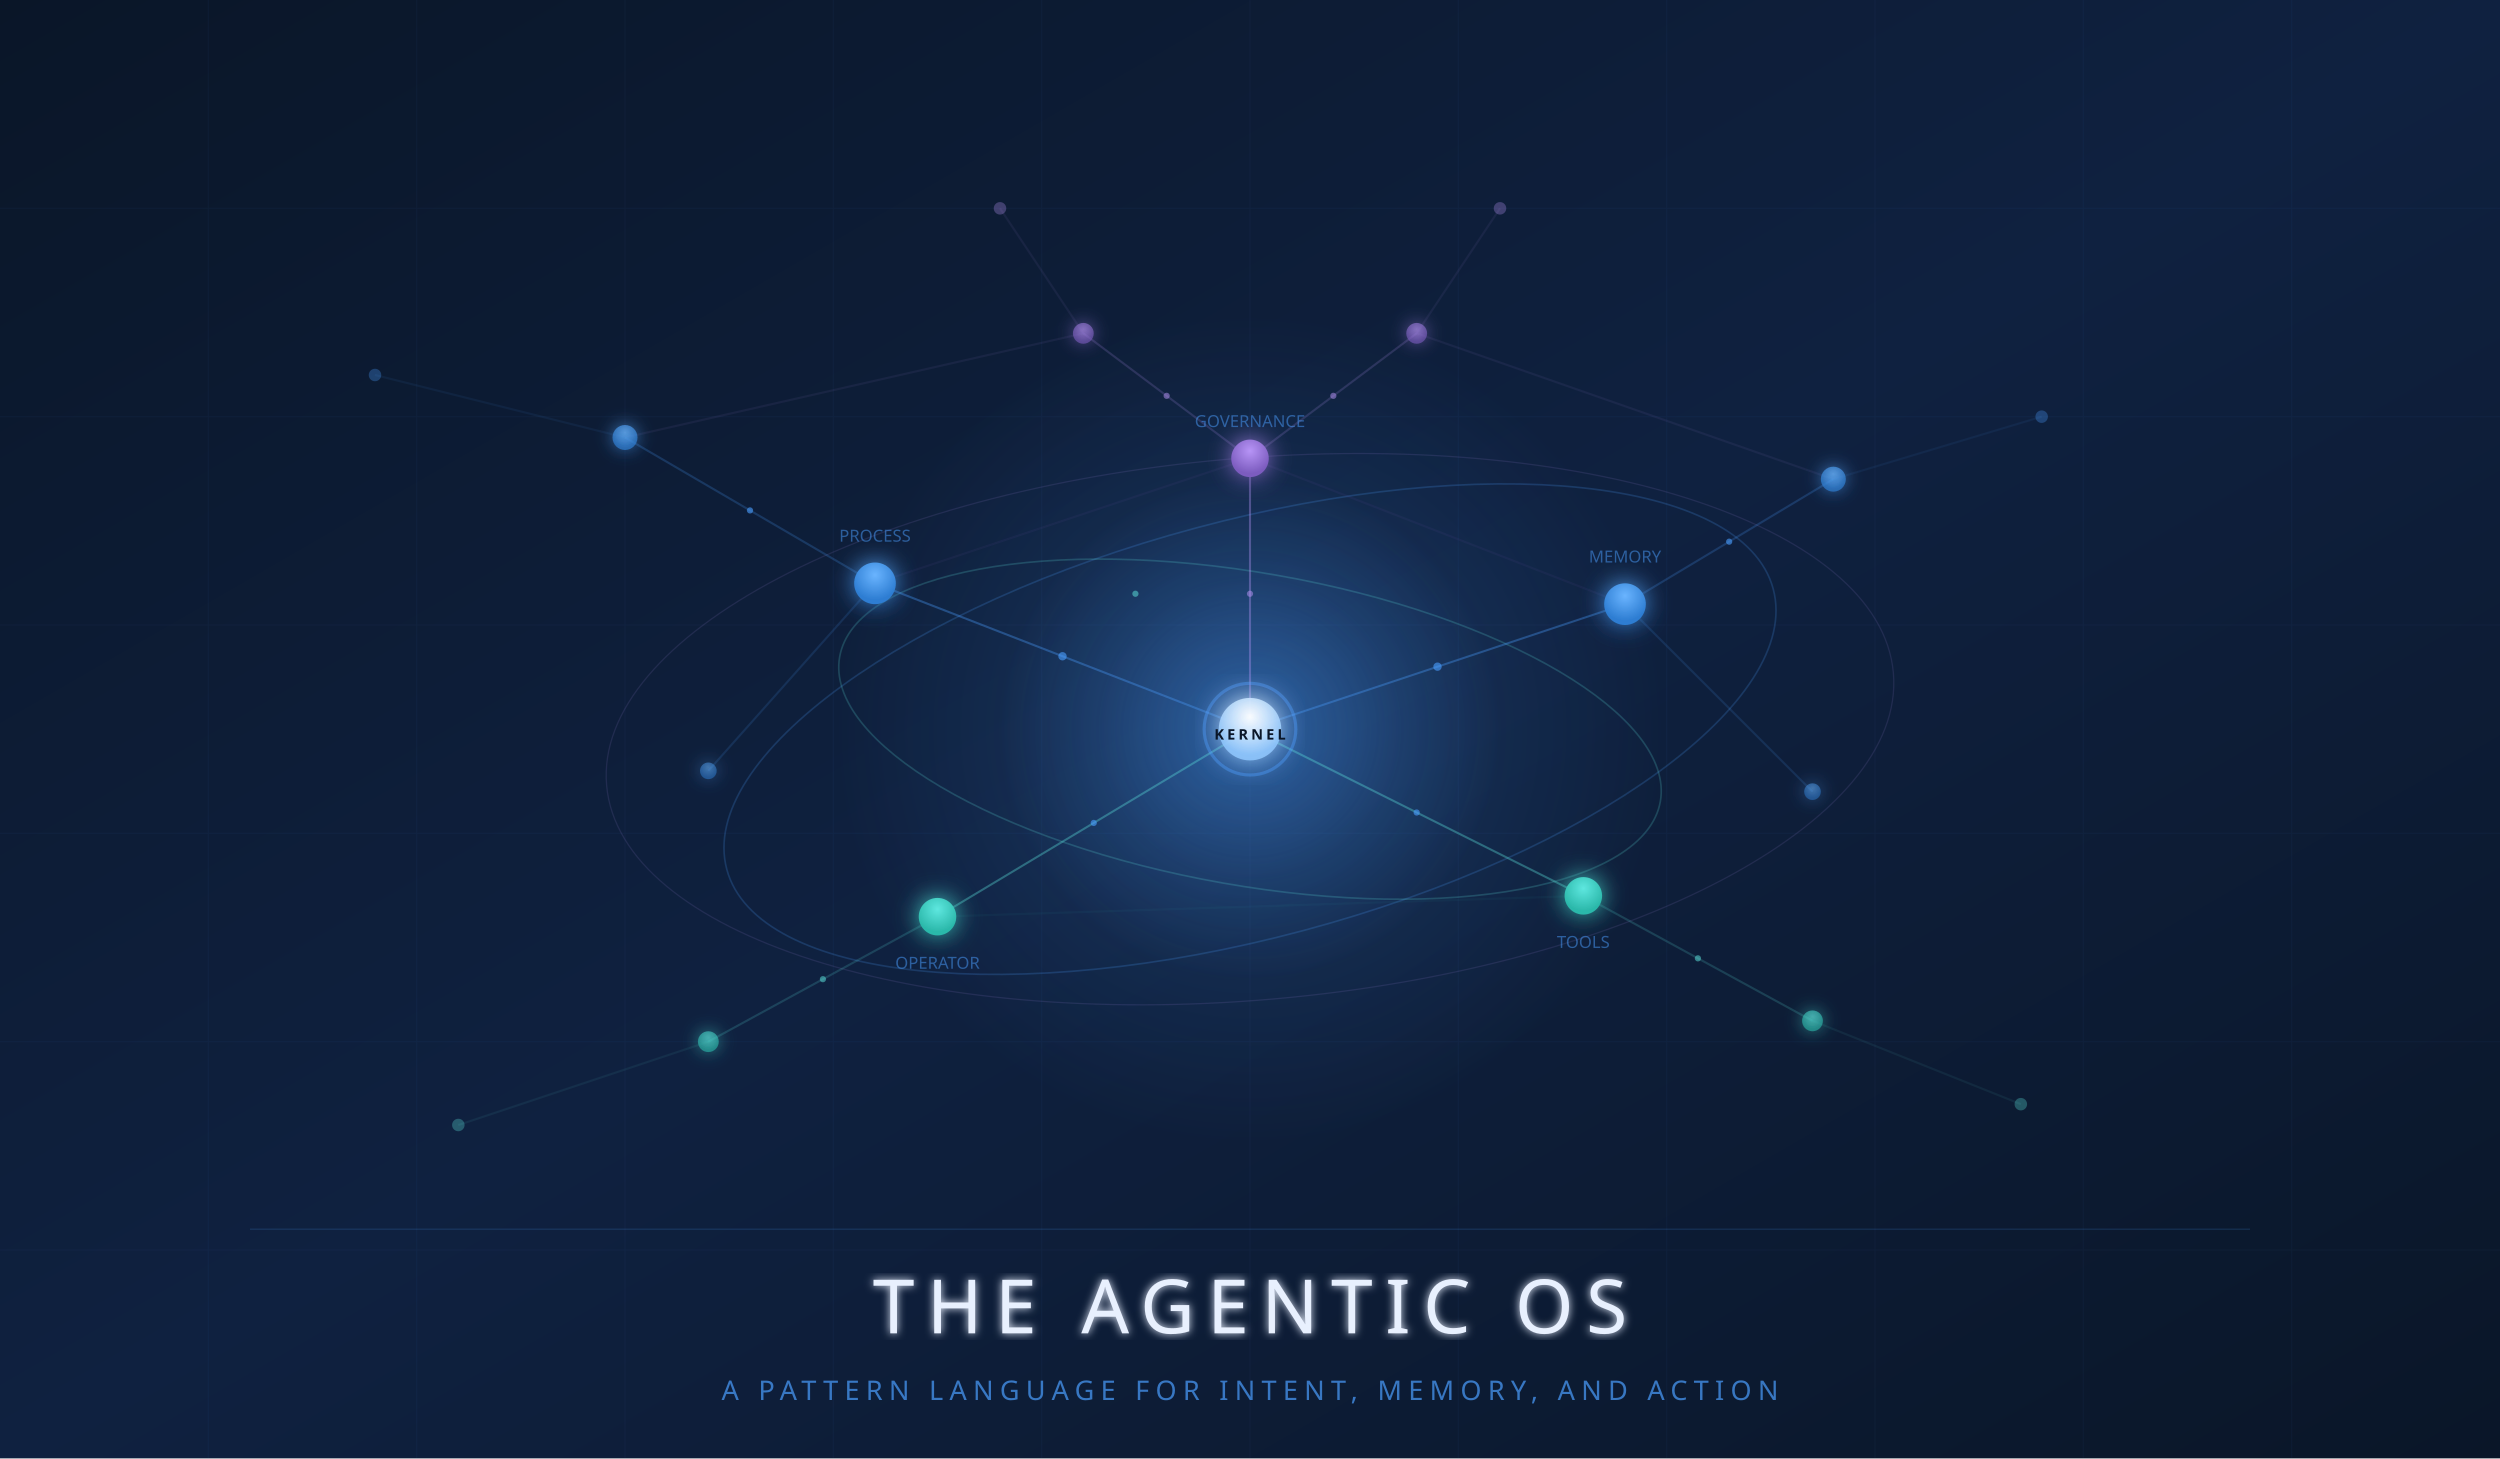
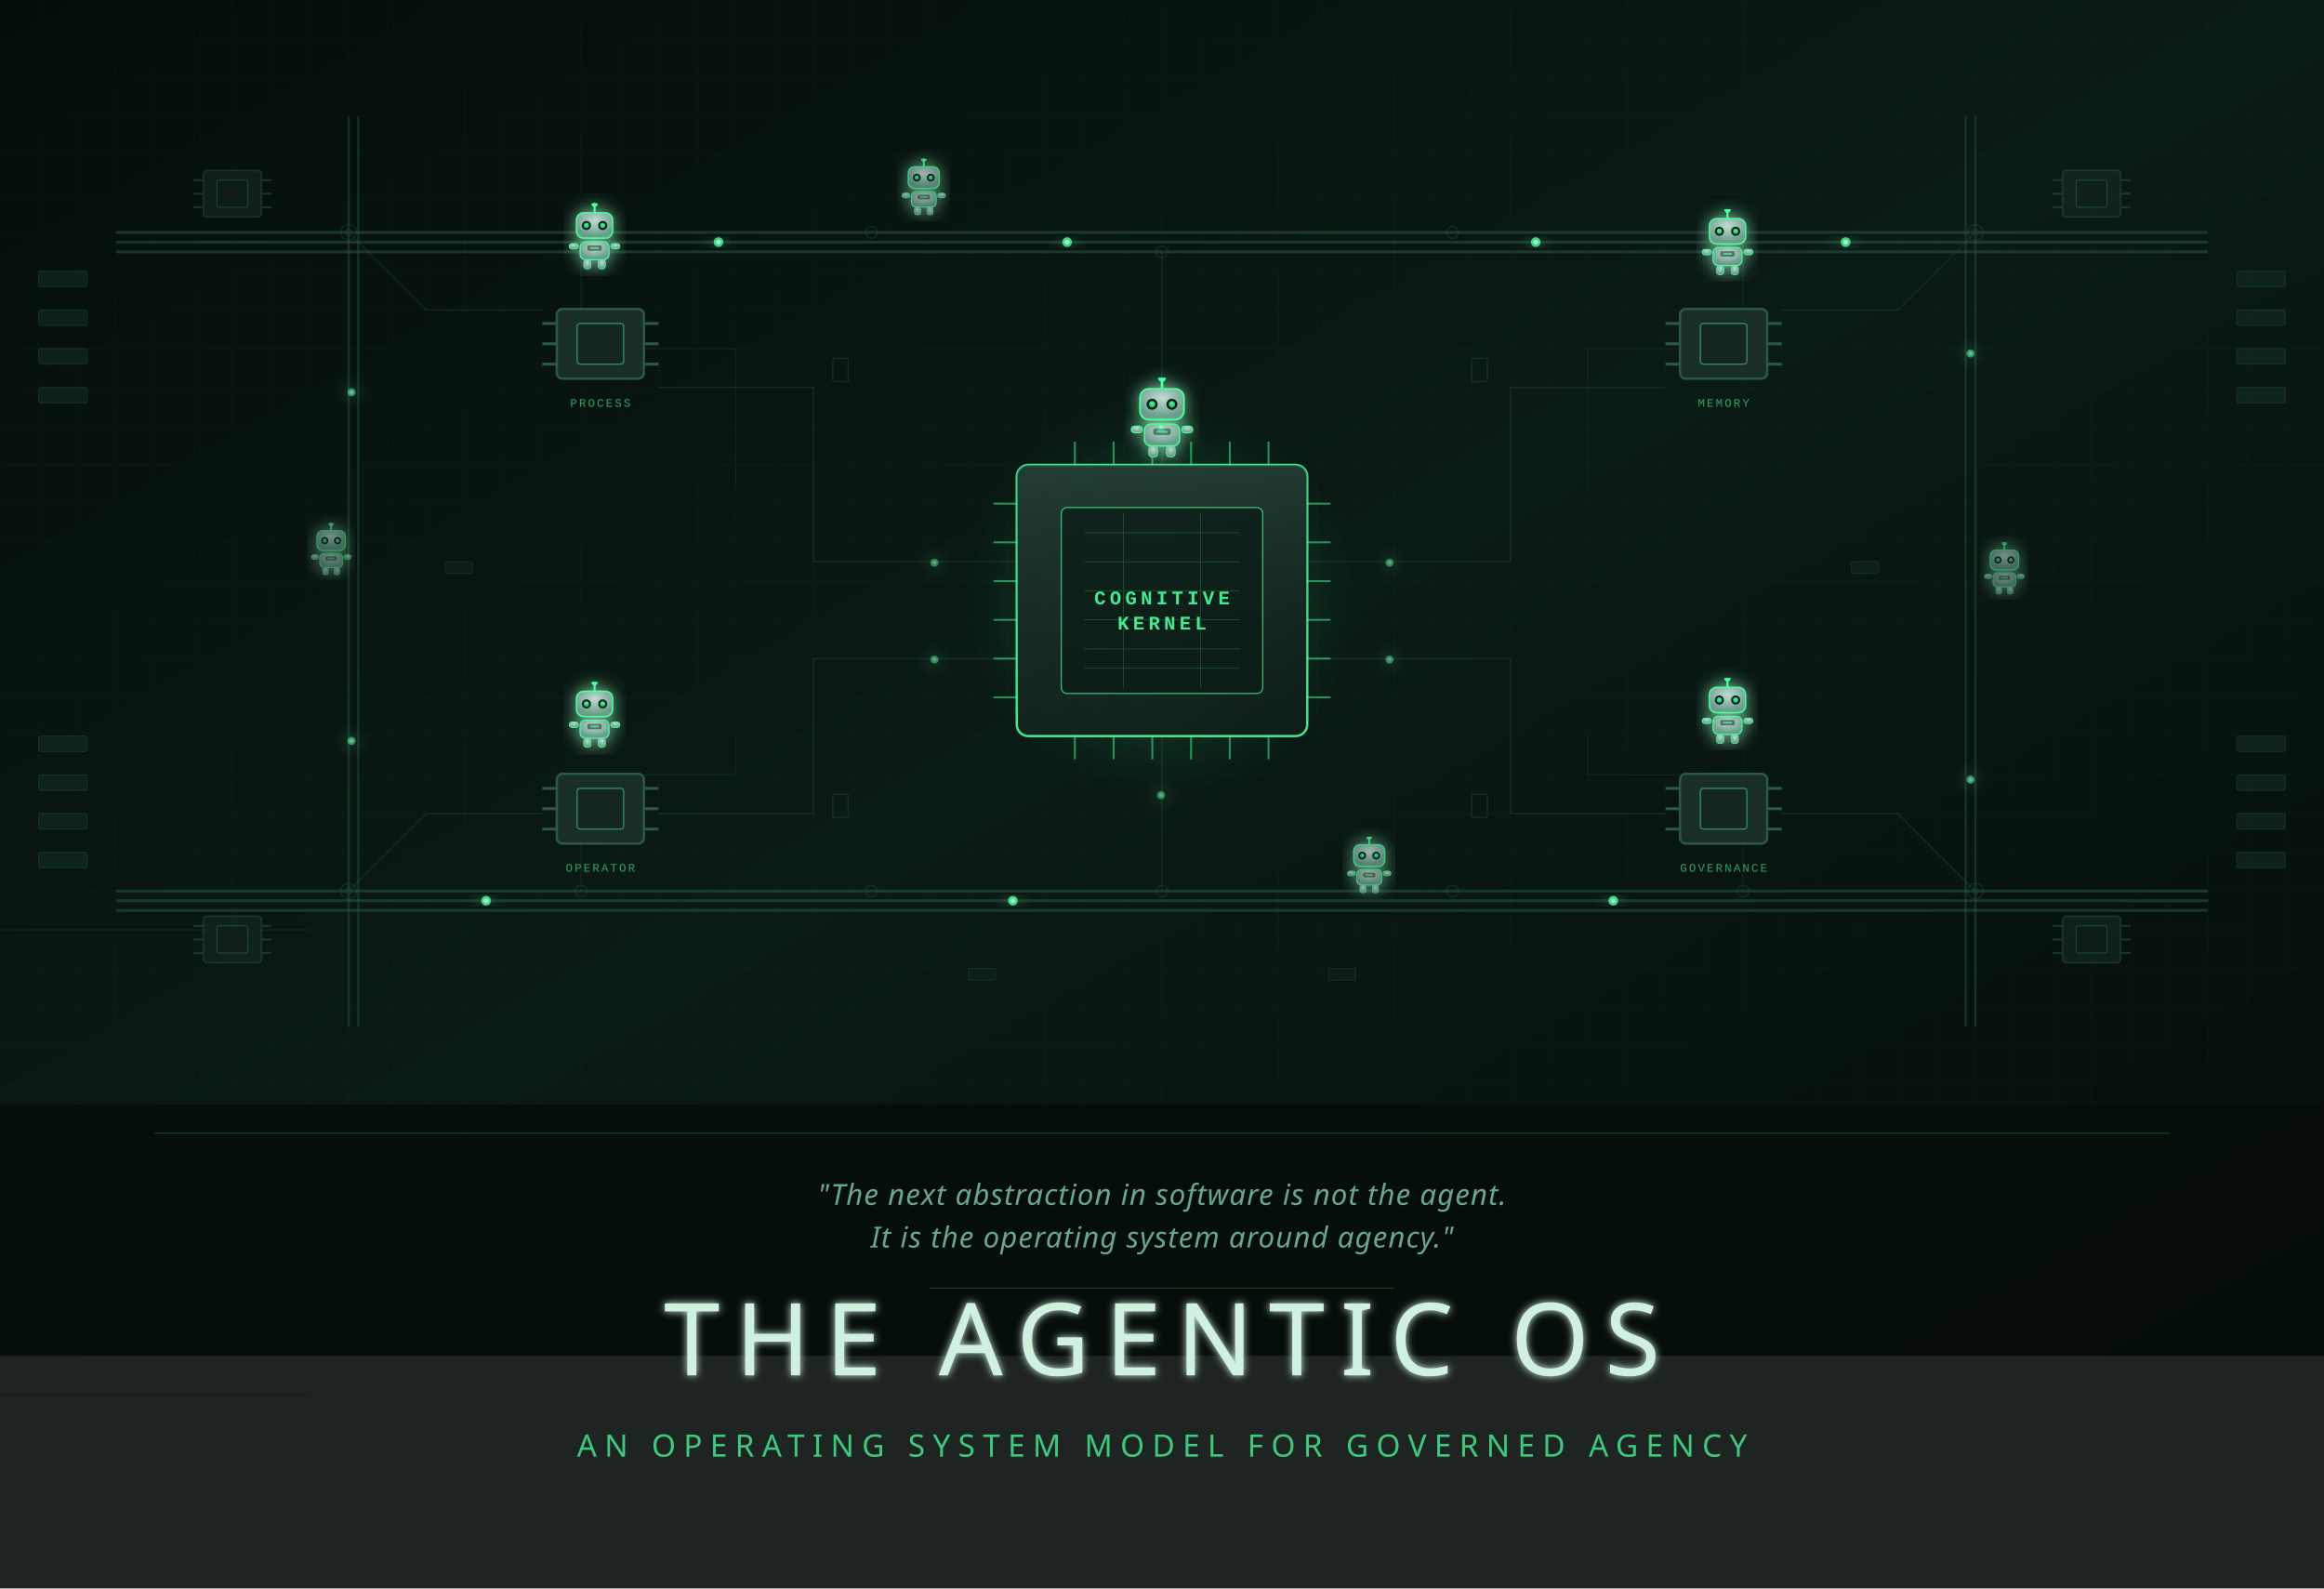
- <svg xmlns="http://www.w3.org/2000/svg" viewBox="0 0 1200 700" width="1200" height="700">
+ <svg xmlns="http://www.w3.org/2000/svg" viewBox="0 0 1200 820">
  <defs>
    <linearGradient id="bg" x1="0%" y1="0%" x2="100%" y2="100%">
-       <stop offset="0%" stop-color="#0a1628" />
-       <stop offset="50%" stop-color="#0f2140" />
-       <stop offset="100%" stop-color="#0a1628" />
+       <stop offset="0%" stop-color="#050d0a" />
+       <stop offset="50%" stop-color="#0a1a14" />
+       <stop offset="100%" stop-color="#050d0a" />
    </linearGradient>
    <filter id="glow-blue">
      <feGaussianBlur stdDeviation="6" result="blur" />
      <feComposite in="SourceGraphic" in2="blur" operator="over" />
    </filter>
    <filter id="glow-cyan">
      <feGaussianBlur stdDeviation="4" result="blur" />
      <feComposite in="SourceGraphic" in2="blur" operator="over" />
    </filter>
-     <filter id="glow-soft">
-       <feGaussianBlur stdDeviation="12" result="blur" />
-       <feComposite in="SourceGraphic" in2="blur" operator="over" />
-     </filter>
    <filter id="glow-text">
      <feGaussianBlur stdDeviation="2" result="blur" />
      <feComposite in="SourceGraphic" in2="blur" operator="over" />
    </filter>
-     <radialGradient id="kernel-glow" cx="50%" cy="50%" r="50%">
-       <stop offset="0%" stop-color="#4a9eff" stop-opacity="0.4" />
-       <stop offset="60%" stop-color="#4a9eff" stop-opacity="0.08" />
-       <stop offset="100%" stop-color="#4a9eff" stop-opacity="0" />
+     <filter id="glow-soft">
+       <feGaussianBlur stdDeviation="10" result="blur" />
+       <feComposite in="SourceGraphic" in2="blur" operator="over" />
+     </filter>
+     <linearGradient id="chip-bg" x1="0%" y1="0%" x2="100%" y2="100%">
+       <stop offset="0%" stop-color="#1a2e28" />
+       <stop offset="100%" stop-color="#0f1e18" />
+     </linearGradient>
+     <linearGradient id="chip-highlight" x1="0%" y1="0%" x2="0%" y2="100%">
+       <stop offset="0%" stop-color="#2a4a3e" stop-opacity="0.6" />
+       <stop offset="100%" stop-color="#0f1e18" stop-opacity="0" />
+     </linearGradient>
+     <radialGradient id="cpu-glow" cx="50%" cy="50%" r="50%">
+       <stop offset="0%" stop-color="#4aff9e" stop-opacity="0.25" />
+       <stop offset="60%" stop-color="#4aff9e" stop-opacity="0.05" />
+       <stop offset="100%" stop-color="#4aff9e" stop-opacity="0" />
    </radialGradient>
-     <linearGradient id="ring-grad" x1="0%" y1="0%" x2="100%" y2="0%">
-       <stop offset="0%" stop-color="#4a9eff" stop-opacity="0.1" />
-       <stop offset="50%" stop-color="#4a9eff" stop-opacity="0.5" />
-       <stop offset="100%" stop-color="#4a9eff" stop-opacity="0.1" />
+     <radialGradient id="agent-body" cx="50%" cy="30%" r="60%">
+       <stop offset="0%" stop-color="#c0dcd4" />
+       <stop offset="100%" stop-color="#6a9e8c" />
+     </radialGradient>
+     <radialGradient id="agent-eye" cx="50%" cy="40%" r="50%">
+       <stop offset="0%" stop-color="#4aff9e" />
+       <stop offset="100%" stop-color="#20c070" />
+     </radialGradient>
+     <linearGradient id="trace-h" x1="0%" y1="0%" x2="100%" y2="0%">
+       <stop offset="0%" stop-color="#4aff9e" stop-opacity="0" />
+       <stop offset="50%" stop-color="#4aff9e" stop-opacity="0.6" />
+       <stop offset="100%" stop-color="#4aff9e" stop-opacity="0" />
    </linearGradient>
-     <radialGradient id="node-blue" cx="50%" cy="30%" r="60%">
-       <stop offset="0%" stop-color="#6ab4ff" />
-       <stop offset="100%" stop-color="#2d7dd2" />
-     </radialGradient>
-     <radialGradient id="node-cyan" cx="50%" cy="30%" r="60%">
-       <stop offset="0%" stop-color="#5ee7df" />
-       <stop offset="100%" stop-color="#2bb8aa" />
-     </radialGradient>
-     <radialGradient id="node-purple" cx="50%" cy="30%" r="60%">
-       <stop offset="0%" stop-color="#b794f6" />
-       <stop offset="100%" stop-color="#7c5cbf" />
-     </radialGradient>
-     <radialGradient id="node-gold" cx="50%" cy="30%" r="60%">
-       <stop offset="0%" stop-color="#ffd97d" />
-       <stop offset="100%" stop-color="#d4a029" />
-     </radialGradient>
-     <radialGradient id="node-core" cx="50%" cy="30%" r="60%">
-       <stop offset="0%" stop-color="#ffffff" />
-       <stop offset="100%" stop-color="#8ec5fc" />
-     </radialGradient>
+     <linearGradient id="trace-v" x1="0%" y1="0%" x2="0%" y2="100%">
+       <stop offset="0%" stop-color="#4aff9e" stop-opacity="0" />
+       <stop offset="50%" stop-color="#4aff9e" stop-opacity="0.6" />
+       <stop offset="100%" stop-color="#4aff9e" stop-opacity="0" />
+     </linearGradient>
+     <symbol id="agent" viewBox="0 0 30 36">
+       <line x1="15" y1="0" x2="15" y2="5" stroke="#4aff9e" stroke-width="1.2" stroke-linecap="round" />
+       <circle cx="15" cy="0" r="1.8" fill="#4aff9e" />
+       <rect x="5" y="5" width="20" height="14" rx="4" fill="url(#agent-body)" stroke="#4aff9e" stroke-width="0.8" />
+       <circle cx="10.5" cy="12" r="2.5" fill="#0a1a14" />
+       <circle cx="19.5" cy="12" r="2.5" fill="#0a1a14" />
+       <circle cx="10.5" cy="12" r="1.5" fill="url(#agent-eye)" />
+       <circle cx="19.5" cy="12" r="1.5" fill="url(#agent-eye)" />
+       <rect x="7" y="21" width="16" height="10" rx="3" fill="url(#agent-body)" stroke="#4aff9e" stroke-width="0.6" />
+       <rect x="11" y="23" width="8" height="3" rx="1" fill="#0a1a14" opacity="0.5" />
+       <rect x="12.5" y="24" width="5" height="1" rx="0.5" fill="#4aff9e" opacity="0.7" />
+       <rect x="1" y="22" width="5" height="3" rx="1.5" fill="url(#agent-body)" stroke="#4aff9e" stroke-width="0.5" />
+       <rect x="24" y="22" width="5" height="3" rx="1.5" fill="url(#agent-body)" stroke="#4aff9e" stroke-width="0.5" />
+       <rect x="9" y="31" width="4" height="5" rx="1.5" fill="url(#agent-body)" stroke="#4aff9e" stroke-width="0.4" />
+       <rect x="17" y="31" width="4" height="5" rx="1.5" fill="url(#agent-body)" stroke="#4aff9e" stroke-width="0.4" />
+     </symbol>
+     <symbol id="small-chip" viewBox="0 0 40 30">
+       <rect x="5" y="3" width="30" height="24" rx="2" fill="#1a2e28" stroke="#2a5a46" stroke-width="0.8" />
+       <line x1="0" y1="8" x2="5" y2="8" stroke="#2a5a46" stroke-width="1" />
+       <line x1="0" y1="15" x2="5" y2="15" stroke="#2a5a46" stroke-width="1" />
+       <line x1="0" y1="22" x2="5" y2="22" stroke="#2a5a46" stroke-width="1" />
+       <line x1="35" y1="8" x2="40" y2="8" stroke="#2a5a46" stroke-width="1" />
+       <line x1="35" y1="15" x2="40" y2="15" stroke="#2a5a46" stroke-width="1" />
+       <line x1="35" y1="22" x2="40" y2="22" stroke="#2a5a46" stroke-width="1" />
+       <rect x="12" y="8" width="16" height="14" rx="1" fill="#0f1e18" stroke="#4aff9e" stroke-width="0.4" opacity="0.5" />
+     </symbol>
+     <symbol id="pulse" viewBox="0 0 6 6">
+       <circle cx="3" cy="3" r="2.5" fill="#4aff9e" opacity="0.8" />
+       <circle cx="3" cy="3" r="1.2" fill="#ffffff" opacity="0.6" />
+     </symbol>
  </defs>
  <rect width="1200" height="700" fill="url(#bg)" />
-   <g opacity="0.04" stroke="#4a9eff" stroke-width="0.5">
+   <g opacity="0.035" stroke="#4aff9e" stroke-width="0.3">
+     <line x1="0" y1="20" x2="1200" y2="20" />
+     <line x1="0" y1="40" x2="1200" y2="40" />
+     <line x1="0" y1="60" x2="1200" y2="60" />
+     <line x1="0" y1="80" x2="1200" y2="80" />
    <line x1="0" y1="100" x2="1200" y2="100" />
+     <line x1="0" y1="120" x2="1200" y2="120" />
+     <line x1="0" y1="140" x2="1200" y2="140" />
+     <line x1="0" y1="160" x2="1200" y2="160" />
+     <line x1="0" y1="180" x2="1200" y2="180" />
    <line x1="0" y1="200" x2="1200" y2="200" />
+     <line x1="0" y1="220" x2="1200" y2="220" />
+     <line x1="0" y1="240" x2="1200" y2="240" />
+     <line x1="0" y1="260" x2="1200" y2="260" />
+     <line x1="0" y1="280" x2="1200" y2="280" />
    <line x1="0" y1="300" x2="1200" y2="300" />
+     <line x1="0" y1="320" x2="1200" y2="320" />
+     <line x1="0" y1="340" x2="1200" y2="340" />
+     <line x1="0" y1="360" x2="1200" y2="360" />
+     <line x1="0" y1="380" x2="1200" y2="380" />
    <line x1="0" y1="400" x2="1200" y2="400" />
+     <line x1="0" y1="420" x2="1200" y2="420" />
+     <line x1="0" y1="440" x2="1200" y2="440" />
+     <line x1="0" y1="460" x2="1200" y2="460" />
+     <line x1="0" y1="480" x2="1200" y2="480" />
    <line x1="0" y1="500" x2="1200" y2="500" />
-     <line x1="0" y1="600" x2="1200" y2="600" />
-     <line x1="100" y1="0" x2="100" y2="700" />
-     <line x1="200" y1="0" x2="200" y2="700" />
-     <line x1="300" y1="0" x2="300" y2="700" />
-     <line x1="400" y1="0" x2="400" y2="700" />
-     <line x1="500" y1="0" x2="500" y2="700" />
-     <line x1="600" y1="0" x2="600" y2="700" />
-     <line x1="700" y1="0" x2="700" y2="700" />
-     <line x1="800" y1="0" x2="800" y2="700" />
-     <line x1="900" y1="0" x2="900" y2="700" />
-     <line x1="1000" y1="0" x2="1000" y2="700" />
-     <line x1="1100" y1="0" x2="1100" y2="700" />
-   </g>
-   <circle cx="600" cy="350" r="200" fill="url(#kernel-glow)" />
-   <circle cx="600" cy="350" r="120" fill="url(#kernel-glow)" opacity="0.5" />
-   <ellipse cx="600" cy="350" rx="260" ry="100" fill="none" stroke="#4a9eff" stroke-width="0.8" opacity="0.2" transform="rotate(-15, 600, 350)" />
-   <ellipse cx="600" cy="350" rx="200" ry="75" fill="none" stroke="#5ee7df" stroke-width="0.8" opacity="0.2" transform="rotate(10, 600, 350)" />
-   <ellipse cx="600" cy="350" rx="310" ry="130" fill="none" stroke="#b794f6" stroke-width="0.6" opacity="0.12" transform="rotate(-5, 600, 350)" />
-   <g stroke-width="1" opacity="0.35">
-     <line x1="600" y1="350" x2="420" y2="280" stroke="#4a9eff" />
-     <line x1="600" y1="350" x2="780" y2="290" stroke="#4a9eff" />
-     <line x1="600" y1="350" x2="450" y2="440" stroke="#5ee7df" />
-     <line x1="600" y1="350" x2="760" y2="430" stroke="#5ee7df" />
-     <line x1="600" y1="350" x2="600" y2="220" stroke="#b794f6" />
-     <line x1="420" y1="280" x2="300" y2="210" stroke="#4a9eff" opacity="0.6" />
-     <line x1="420" y1="280" x2="340" y2="370" stroke="#4a9eff" opacity="0.4" />
-     <line x1="780" y1="290" x2="880" y2="230" stroke="#4a9eff" opacity="0.6" />
-     <line x1="780" y1="290" x2="870" y2="380" stroke="#4a9eff" opacity="0.4" />
-     <line x1="450" y1="440" x2="340" y2="500" stroke="#5ee7df" opacity="0.5" />
-     <line x1="760" y1="430" x2="870" y2="490" stroke="#5ee7df" opacity="0.5" />
-     <line x1="600" y1="220" x2="520" y2="160" stroke="#b794f6" opacity="0.5" />
-     <line x1="600" y1="220" x2="680" y2="160" stroke="#b794f6" opacity="0.5" />
-     <line x1="420" y1="280" x2="600" y2="220" stroke="#7c5cbf" opacity="0.2" />
-     <line x1="780" y1="290" x2="600" y2="220" stroke="#7c5cbf" opacity="0.2" />
-     <line x1="450" y1="440" x2="760" y2="430" stroke="#2bb8aa" opacity="0.15" />
-     <line x1="300" y1="210" x2="520" y2="160" stroke="#b794f6" opacity="0.2" />
-     <line x1="880" y1="230" x2="680" y2="160" stroke="#b794f6" opacity="0.2" />
-     <line x1="300" y1="210" x2="180" y2="180" stroke="#4a9eff" opacity="0.2" />
-     <line x1="880" y1="230" x2="980" y2="200" stroke="#4a9eff" opacity="0.2" />
-     <line x1="340" y1="500" x2="220" y2="540" stroke="#5ee7df" opacity="0.2" />
-     <line x1="870" y1="490" x2="970" y2="530" stroke="#5ee7df" opacity="0.2" />
-     <line x1="520" y1="160" x2="480" y2="100" stroke="#b794f6" opacity="0.2" />
-     <line x1="680" y1="160" x2="720" y2="100" stroke="#b794f6" opacity="0.2" />
-   </g>
-   <g fill="#4a9eff" opacity="0.6">
-     <circle cx="510" cy="315" r="2" />
-     <circle cx="690" cy="320" r="2" />
-     <circle cx="525" cy="395" r="1.5" />
-     <circle cx="680" cy="390" r="1.5" />
-     <circle cx="360" cy="245" r="1.5" />
-     <circle cx="830" cy="260" r="1.5" />
-   </g>
-   <g fill="#5ee7df" opacity="0.5">
-     <circle cx="395" cy="470" r="1.5" />
-     <circle cx="815" cy="460" r="1.5" />
-     <circle cx="545" cy="285" r="1.5" />
-   </g>
-   <g fill="#b794f6" opacity="0.5">
-     <circle cx="560" cy="190" r="1.5" />
-     <circle cx="640" cy="190" r="1.5" />
-     <circle cx="600" cy="285" r="1.5" />
+     <line x1="0" y1="520" x2="1200" y2="520" />
+     <line x1="0" y1="540" x2="1200" y2="540" />
+     <line x1="0" y1="560" x2="1200" y2="560" />
+     <line x1="20" y1="0" x2="20" y2="580" />
+     <line x1="40" y1="0" x2="40" y2="580" />
+     <line x1="60" y1="0" x2="60" y2="580" />
+     <line x1="80" y1="0" x2="80" y2="580" />
+     <line x1="100" y1="0" x2="100" y2="580" />
+     <line x1="120" y1="0" x2="120" y2="580" />
+     <line x1="140" y1="0" x2="140" y2="580" />
+     <line x1="160" y1="0" x2="160" y2="580" />
+     <line x1="180" y1="0" x2="180" y2="580" />
+     <line x1="200" y1="0" x2="200" y2="580" />
+     <line x1="220" y1="0" x2="220" y2="580" />
+     <line x1="240" y1="0" x2="240" y2="580" />
+     <line x1="260" y1="0" x2="260" y2="580" />
+     <line x1="280" y1="0" x2="280" y2="580" />
+     <line x1="300" y1="0" x2="300" y2="580" />
+     <line x1="320" y1="0" x2="320" y2="580" />
+     <line x1="340" y1="0" x2="340" y2="580" />
+     <line x1="360" y1="0" x2="360" y2="580" />
+     <line x1="380" y1="0" x2="380" y2="580" />
+     <line x1="400" y1="0" x2="400" y2="580" />
+     <line x1="420" y1="0" x2="420" y2="580" />
+     <line x1="440" y1="0" x2="440" y2="580" />
+     <line x1="460" y1="0" x2="460" y2="580" />
+     <line x1="480" y1="0" x2="480" y2="580" />
+     <line x1="500" y1="0" x2="500" y2="580" />
+     <line x1="520" y1="0" x2="520" y2="580" />
+     <line x1="540" y1="0" x2="540" y2="580" />
+     <line x1="560" y1="0" x2="560" y2="580" />
+     <line x1="580" y1="0" x2="580" y2="580" />
+     <line x1="600" y1="0" x2="600" y2="580" />
+     <line x1="620" y1="0" x2="620" y2="580" />
+     <line x1="640" y1="0" x2="640" y2="580" />
+     <line x1="660" y1="0" x2="660" y2="580" />
+     <line x1="680" y1="0" x2="680" y2="580" />
+     <line x1="700" y1="0" x2="700" y2="580" />
+     <line x1="720" y1="0" x2="720" y2="580" />
+     <line x1="740" y1="0" x2="740" y2="580" />
+     <line x1="760" y1="0" x2="760" y2="580" />
+     <line x1="780" y1="0" x2="780" y2="580" />
+     <line x1="800" y1="0" x2="800" y2="580" />
+     <line x1="820" y1="0" x2="820" y2="580" />
+     <line x1="840" y1="0" x2="840" y2="580" />
+     <line x1="860" y1="0" x2="860" y2="580" />
+     <line x1="880" y1="0" x2="880" y2="580" />
+     <line x1="900" y1="0" x2="900" y2="580" />
+     <line x1="920" y1="0" x2="920" y2="580" />
+     <line x1="940" y1="0" x2="940" y2="580" />
+     <line x1="960" y1="0" x2="960" y2="580" />
+     <line x1="980" y1="0" x2="980" y2="580" />
+     <line x1="1000" y1="0" x2="1000" y2="580" />
+     <line x1="1020" y1="0" x2="1020" y2="580" />
+     <line x1="1040" y1="0" x2="1040" y2="580" />
+     <line x1="1060" y1="0" x2="1060" y2="580" />
+     <line x1="1080" y1="0" x2="1080" y2="580" />
+     <line x1="1100" y1="0" x2="1100" y2="580" />
+     <line x1="1120" y1="0" x2="1120" y2="580" />
+     <line x1="1140" y1="0" x2="1140" y2="580" />
+     <line x1="1160" y1="0" x2="1160" y2="580" />
+     <line x1="1180" y1="0" x2="1180" y2="580" />
+   </g>
+   <g stroke="#2a5a46" stroke-width="1.5" opacity="0.5">
+     <line x1="60" y1="120" x2="1140" y2="120" />
+     <line x1="60" y1="125" x2="1140" y2="125" />
+     <line x1="60" y1="130" x2="1140" y2="130" />
+   </g>
+   <g stroke="#2a5a46" stroke-width="1.5" opacity="0.5">
+     <line x1="60" y1="460" x2="1140" y2="460" />
+     <line x1="60" y1="465" x2="1140" y2="465" />
+     <line x1="60" y1="470" x2="1140" y2="470" />
+   </g>
+   <g stroke="#2a5a46" stroke-width="1.2" opacity="0.4">
+     <line x1="180" y1="60" x2="180" y2="530" />
+     <line x1="185" y1="60" x2="185" y2="530" />
+   </g>
+   <g stroke="#2a5a46" stroke-width="1.2" opacity="0.4">
+     <line x1="1015" y1="60" x2="1015" y2="530" />
+     <line x1="1020" y1="60" x2="1020" y2="530" />
+   </g>
+   <g stroke="#2a5a46" stroke-width="0.8" opacity="0.25">
+     <polyline points="180,120 220,160 280,160" fill="none" />
+     <polyline points="1020,120 980,160 920,160" fill="none" />
+     <polyline points="180,460 220,420 280,420" fill="none" />
+     <polyline points="1020,460 980,420 920,420" fill="none" />
+     <polyline points="540,290 420,290 420,200 340,200" fill="none" />
+     <polyline points="660,290 780,290 780,200 860,200" fill="none" />
+     <polyline points="540,340 420,340 420,420 340,420" fill="none" />
+     <polyline points="660,340 780,340 780,420 860,420" fill="none" />
+     <line x1="600" y1="130" x2="600" y2="250" />
+     <line x1="600" y1="380" x2="600" y2="460" />
+   </g>
+   <g stroke="#1e4438" stroke-width="0.5" opacity="0.3">
+     <polyline points="300,120 300,180 380,180 380,250" fill="none" />
+     <polyline points="900,120 900,180 820,180 820,250" fill="none" />
+     <polyline points="300,460 300,400 380,400 380,380" fill="none" />
+     <polyline points="900,460 900,400 820,400 820,380" fill="none" />
+     <line x1="480,160" y1="480" x2="160" y2="480" />
+     <line x1="720,160" y1="720" x2="160" y2="720" />
+   </g>
+   <g fill="none" stroke="#2a5a46" stroke-width="0.6" opacity="0.35">
+     <circle cx="180" cy="120" r="4" />
+     <circle cx="180" cy="460" r="4" />
+     <circle cx="1020" cy="120" r="4" />
+     <circle cx="1020" cy="460" r="4" />
+     <circle cx="300" cy="120" r="3" />
+     <circle cx="450" cy="120" r="3" />
+     <circle cx="750" cy="120" r="3" />
+     <circle cx="900" cy="120" r="3" />
+     <circle cx="300" cy="460" r="3" />
+     <circle cx="450" cy="460" r="3" />
+     <circle cx="750" cy="460" r="3" />
+     <circle cx="900" cy="460" r="3" />
+     <circle cx="600" cy="130" r="3" />
+     <circle cx="600" cy="460" r="3" />
+   </g>
+   <g fill="#1a3830" opacity="0.6">
+     <circle cx="180" cy="120" r="2" />
+     <circle cx="180" cy="460" r="2" />
+     <circle cx="1020" cy="120" r="2" />
+     <circle cx="1020" cy="460" r="2" />
+   </g>
+   <g filter="url(#glow-soft)">
+     <circle cx="600" cy="310" r="100" fill="url(#cpu-glow)" />
+   </g>
+   <rect x="525" y="240" width="150" height="140" rx="6" fill="url(#chip-bg)" stroke="#4aff9e" stroke-width="1.2" opacity="0.9" />
+   <rect x="525" y="240" width="150" height="140" rx="6" fill="url(#chip-highlight)" />
+   <g stroke="#4aff9e" stroke-width="1" opacity="0.5">
+     <line x1="555" y1="228" x2="555" y2="240" />
+     <line x1="575" y1="228" x2="575" y2="240" />
+     <line x1="595" y1="228" x2="595" y2="240" />
+     <line x1="615" y1="228" x2="615" y2="240" />
+     <line x1="635" y1="228" x2="635" y2="240" />
+     <line x1="655" y1="228" x2="655" y2="240" />
+   </g>
+   <g stroke="#4aff9e" stroke-width="1" opacity="0.5">
+     <line x1="555" y1="380" x2="555" y2="392" />
+     <line x1="575" y1="380" x2="575" y2="392" />
+     <line x1="595" y1="380" x2="595" y2="392" />
+     <line x1="615" y1="380" x2="615" y2="392" />
+     <line x1="635" y1="380" x2="635" y2="392" />
+     <line x1="655" y1="380" x2="655" y2="392" />
+   </g>
+   <g stroke="#4aff9e" stroke-width="1" opacity="0.5">
+     <line x1="513" y1="260" x2="525" y2="260" />
+     <line x1="513" y1="280" x2="525" y2="280" />
+     <line x1="513" y1="300" x2="525" y2="300" />
+     <line x1="513" y1="320" x2="525" y2="320" />
+     <line x1="513" y1="340" x2="525" y2="340" />
+     <line x1="513" y1="360" x2="525" y2="360" />
+   </g>
+   <g stroke="#4aff9e" stroke-width="1" opacity="0.5">
+     <line x1="675" y1="260" x2="687" y2="260" />
+     <line x1="675" y1="280" x2="687" y2="280" />
+     <line x1="675" y1="300" x2="687" y2="300" />
+     <line x1="675" y1="320" x2="687" y2="320" />
+     <line x1="675" y1="340" x2="687" y2="340" />
+     <line x1="675" y1="360" x2="687" y2="360" />
+   </g>
+   <rect x="548" y="262" width="104" height="96" rx="3" fill="#0a1a14" stroke="#4aff9e" stroke-width="0.6" opacity="0.7" />
+   <g stroke="#4aff9e" stroke-width="0.3" opacity="0.3">
+     <line x1="560" y1="275" x2="640" y2="275" />
+     <line x1="560" y1="290" x2="640" y2="290" />
+     <line x1="560" y1="305" x2="640" y2="305" />
+     <line x1="560" y1="320" x2="640" y2="320" />
+     <line x1="560" y1="335" x2="640" y2="335" />
+     <line x1="560" y1="345" x2="640" y2="345" />
+     <line x1="580" y1="265" x2="580" y2="355" />
+     <line x1="620" y1="265" x2="620" y2="355" />
+   </g>
+   <text x="600" y="312" font-family="'Courier New', monospace" font-size="10" font-weight="700" fill="#4aff9e" text-anchor="middle" letter-spacing="2" opacity="0.9">COGNITIVE</text>
+   <text x="600" y="325" font-family="'Courier New', monospace" font-size="10" font-weight="700" fill="#4aff9e" text-anchor="middle" letter-spacing="2" opacity="0.9">KERNEL</text>
+   <g transform="translate(280, 155)">
+     <use href="#small-chip" width="60" height="45" />
+     <text x="30" y="55" font-family="'Courier New', monospace" font-size="6" fill="#4aff9e" text-anchor="middle" opacity="0.6" letter-spacing="1">PROCESS</text>
+   </g>
+   <g transform="translate(860, 155)">
+     <use href="#small-chip" width="60" height="45" />
+     <text x="30" y="55" font-family="'Courier New', monospace" font-size="6" fill="#4aff9e" text-anchor="middle" opacity="0.6" letter-spacing="1">MEMORY</text>
+   </g>
+   <g transform="translate(280, 395)">
+     <use href="#small-chip" width="60" height="45" />
+     <text x="30" y="55" font-family="'Courier New', monospace" font-size="6" fill="#4aff9e" text-anchor="middle" opacity="0.6" letter-spacing="1">OPERATOR</text>
+   </g>
+   <g transform="translate(860, 395)">
+     <use href="#small-chip" width="60" height="45" />
+     <text x="30" y="55" font-family="'Courier New', monospace" font-size="6" fill="#4aff9e" text-anchor="middle" opacity="0.6" letter-spacing="1">GOVERNANCE</text>
+   </g>
+   <g transform="translate(100, 85)" opacity="0.5">
+     <use href="#small-chip" width="40" height="30" />
+   </g>
+   <g transform="translate(1060, 85)" opacity="0.5">
+     <use href="#small-chip" width="40" height="30" />
+   </g>
+   <g transform="translate(100, 470)" opacity="0.5">
+     <use href="#small-chip" width="40" height="30" />
+   </g>
+   <g transform="translate(1060, 470)" opacity="0.5">
+     <use href="#small-chip" width="40" height="30" />
+   </g>
+   <g transform="translate(583, 195)" filter="url(#glow-cyan)">
+     <use href="#agent" width="34" height="41" />
+   </g>
+   <g transform="translate(293, 105)" filter="url(#glow-cyan)">
+     <use href="#agent" width="28" height="34" />
+   </g>
+   <g transform="translate(878, 108)" filter="url(#glow-cyan)">
+     <use href="#agent" width="28" height="34" />
+   </g>
+   <g transform="translate(293, 352)" filter="url(#glow-cyan)">
+     <use href="#agent" width="28" height="34" />
+   </g>
+   <g transform="translate(878, 350)" filter="url(#glow-cyan)">
+     <use href="#agent" width="28" height="34" />
+   </g>
+   <g transform="translate(465, 82)" filter="url(#glow-cyan)" opacity="0.8">
+     <use href="#agent" width="24" height="29" />
+   </g>
+   <g transform="translate(695, 432)" filter="url(#glow-cyan)" opacity="0.8">
+     <use href="#agent" width="24" height="29" />
+   </g>
+   <g transform="translate(160, 270)" filter="url(#glow-cyan)" opacity="0.6">
+     <use href="#agent" width="22" height="27" />
+   </g>
+   <g transform="translate(1024, 280)" filter="url(#glow-cyan)" opacity="0.6">
+     <use href="#agent" width="22" height="27" />
  </g>
  <g filter="url(#glow-cyan)">
-     <circle cx="300" cy="210" r="6" fill="url(#node-blue)" opacity="0.7" />
-     <circle cx="880" cy="230" r="6" fill="url(#node-blue)" opacity="0.7" />
-     <circle cx="340" cy="500" r="5" fill="url(#node-cyan)" opacity="0.6" />
-     <circle cx="870" cy="490" r="5" fill="url(#node-cyan)" opacity="0.6" />
-     <circle cx="520" cy="160" r="5" fill="url(#node-purple)" opacity="0.6" />
-     <circle cx="680" cy="160" r="5" fill="url(#node-purple)" opacity="0.6" />
-     <circle cx="340" cy="370" r="4" fill="url(#node-blue)" opacity="0.5" />
-     <circle cx="870" cy="380" r="4" fill="url(#node-blue)" opacity="0.5" />
+     <use href="#pulse" x="368" y="122" width="6" height="6" />
+     <use href="#pulse" x="548" y="122" width="6" height="6" />
+     <use href="#pulse" x="790" y="122" width="6" height="6" />
+     <use href="#pulse" x="950" y="122" width="6" height="6" />
+   </g>
+   <g filter="url(#glow-cyan)">
+     <use href="#pulse" x="248" y="462" width="6" height="6" />
+     <use href="#pulse" x="520" y="462" width="6" height="6" />
+     <use href="#pulse" x="830" y="462" width="6" height="6" />
+   </g>
+   <g filter="url(#glow-cyan)" opacity="0.7">
+     <use href="#pulse" x="179" y="200" width="5" height="5" />
+     <use href="#pulse" x="179" y="380" width="5" height="5" />
+     <use href="#pulse" x="1015" y="180" width="5" height="5" />
+     <use href="#pulse" x="1015" y="400" width="5" height="5" />
+   </g>
+   <g filter="url(#glow-cyan)" opacity="0.6">
+     <use href="#pulse" x="480" y="288" width="5" height="5" />
+     <use href="#pulse" x="715" y="288" width="5" height="5" />
+     <use href="#pulse" x="480" y="338" width="5" height="5" />
+     <use href="#pulse" x="715" y="338" width="5" height="5" />
+     <use href="#pulse" x="597" y="218" width="5" height="5" />
+     <use href="#pulse" x="597" y="408" width="5" height="5" />
  </g>
  <g opacity="0.3">
-     <circle cx="180" cy="180" r="3" fill="#4a9eff" />
-     <circle cx="980" cy="200" r="3" fill="#4a9eff" />
-     <circle cx="220" cy="540" r="3" fill="#5ee7df" />
-     <circle cx="970" cy="530" r="3" fill="#5ee7df" />
-     <circle cx="480" cy="100" r="3" fill="#b794f6" />
-     <circle cx="720" cy="100" r="3" fill="#b794f6" />
-   </g>
-   <g filter="url(#glow-blue)">
-     <circle cx="420" cy="280" r="10" fill="url(#node-blue)" />
-     <circle cx="780" cy="290" r="10" fill="url(#node-blue)" />
-     <circle cx="450" cy="440" r="9" fill="url(#node-cyan)" />
-     <circle cx="760" cy="430" r="9" fill="url(#node-cyan)" />
-     <circle cx="600" cy="220" r="9" fill="url(#node-purple)" />
-   </g>
-   <g font-family="'Segoe UI', system-ui, sans-serif" font-size="8" fill="#4a9eff" opacity="0.5" text-anchor="middle">
-     <text x="420" y="260">PROCESS</text>
-     <text x="780" y="270">MEMORY</text>
-     <text x="450" y="465">OPERATOR</text>
-     <text x="760" y="455">TOOLS</text>
-     <text x="600" y="205">GOVERNANCE</text>
-   </g>
-   <g filter="url(#glow-blue)">
-     <circle cx="600" cy="350" r="22" fill="none" stroke="#4a9eff" stroke-width="1.5" opacity="0.4" />
-     <circle cx="600" cy="350" r="15" fill="url(#node-core)" opacity="0.9" />
-   </g>
-   <text x="600" y="355" font-family="'Segoe UI', system-ui, sans-serif" font-size="7" font-weight="700" fill="#0a1628" text-anchor="middle" letter-spacing="1.5">KERNEL</text>
-   <line x1="120" y1="590" x2="1080" y2="590" stroke="#4a9eff" stroke-width="0.5" opacity="0.2" />
-   <text x="600" y="640" font-family="'Segoe UI', system-ui, sans-serif" font-size="36" font-weight="300" fill="#e8f0fe" text-anchor="middle" letter-spacing="6" filter="url(#glow-text)">THE AGENTIC OS</text>
-   <text x="600" y="672" font-family="'Segoe UI', system-ui, sans-serif" font-size="13" fill="#4a9eff" text-anchor="middle" letter-spacing="3" opacity="0.7">A PATTERN LANGUAGE FOR INTENT, MEMORY, AND ACTION</text>
+     <rect x="430" y="185" width="8" height="12" rx="1" fill="none" stroke="#2a5a46" stroke-width="0.8" />
+     <rect x="760" y="185" width="8" height="12" rx="1" fill="none" stroke="#2a5a46" stroke-width="0.8" />
+     <rect x="430" y="410" width="8" height="12" rx="1" fill="none" stroke="#2a5a46" stroke-width="0.8" />
+     <rect x="760" y="410" width="8" height="12" rx="1" fill="none" stroke="#2a5a46" stroke-width="0.8" />
+     <rect x="230" y="290" width="14" height="6" rx="1" fill="#1a2e28" stroke="#2a5a46" stroke-width="0.6" />
+     <rect x="956" y="290" width="14" height="6" rx="1" fill="#1a2e28" stroke="#2a5a46" stroke-width="0.6" />
+     <rect x="500" y="500" width="14" height="6" rx="1" fill="#1a2e28" stroke="#2a5a46" stroke-width="0.6" />
+     <rect x="686" y="500" width="14" height="6" rx="1" fill="#1a2e28" stroke="#2a5a46" stroke-width="0.6" />
+   </g>
+   <g fill="#1a3830" stroke="#2a5a46" stroke-width="0.5" opacity="0.4">
+     <rect x="20" y="140" width="25" height="8" rx="1" />
+     <rect x="20" y="160" width="25" height="8" rx="1" />
+     <rect x="20" y="180" width="25" height="8" rx="1" />
+     <rect x="20" y="200" width="25" height="8" rx="1" />
+     <rect x="20" y="380" width="25" height="8" rx="1" />
+     <rect x="20" y="400" width="25" height="8" rx="1" />
+     <rect x="20" y="420" width="25" height="8" rx="1" />
+     <rect x="20" y="440" width="25" height="8" rx="1" />
+   </g>
+   <g fill="#1a3830" stroke="#2a5a46" stroke-width="0.5" opacity="0.4">
+     <rect x="1155" y="140" width="25" height="8" rx="1" />
+     <rect x="1155" y="160" width="25" height="8" rx="1" />
+     <rect x="1155" y="180" width="25" height="8" rx="1" />
+     <rect x="1155" y="200" width="25" height="8" rx="1" />
+     <rect x="1155" y="380" width="25" height="8" rx="1" />
+     <rect x="1155" y="400" width="25" height="8" rx="1" />
+     <rect x="1155" y="420" width="25" height="8" rx="1" />
+     <rect x="1155" y="440" width="25" height="8" rx="1" />
+   </g>
+   <rect x="0" y="570" width="1200" height="250" fill="#050d0a" opacity="0.9" />
+   <line x1="80" y1="585" x2="1120" y2="585" stroke="#4aff9e" stroke-width="0.5" opacity="0.25" />
+   <text x="600" y="622" font-family="'Segoe UI', system-ui, sans-serif" font-size="15" font-style="italic" fill="#7abfa8" text-anchor="middle" letter-spacing="0.5" opacity="0.85">"The next abstraction in software is not the agent.</text>
+   <text x="600" y="644" font-family="'Segoe UI', system-ui, sans-serif" font-size="15" font-style="italic" fill="#7abfa8" text-anchor="middle" letter-spacing="0.5" opacity="0.85">It is the operating system around agency."</text>
+   <line x1="480" y1="665" x2="720" y2="665" stroke="#4aff9e" stroke-width="0.5" opacity="0.2" />
+   <text x="600" y="710" font-family="'Segoe UI', system-ui, sans-serif" font-size="52" font-weight="300" fill="#d0f0e0" text-anchor="middle" letter-spacing="8" filter="url(#glow-text)">THE AGENTIC OS</text>
+   <text x="600" y="752" font-family="'Segoe UI', system-ui, sans-serif" font-size="16" fill="#4aff9e" text-anchor="middle" letter-spacing="4" opacity="0.75">AN OPERATING SYSTEM MODEL FOR GOVERNED AGENCY</text>
</svg>
